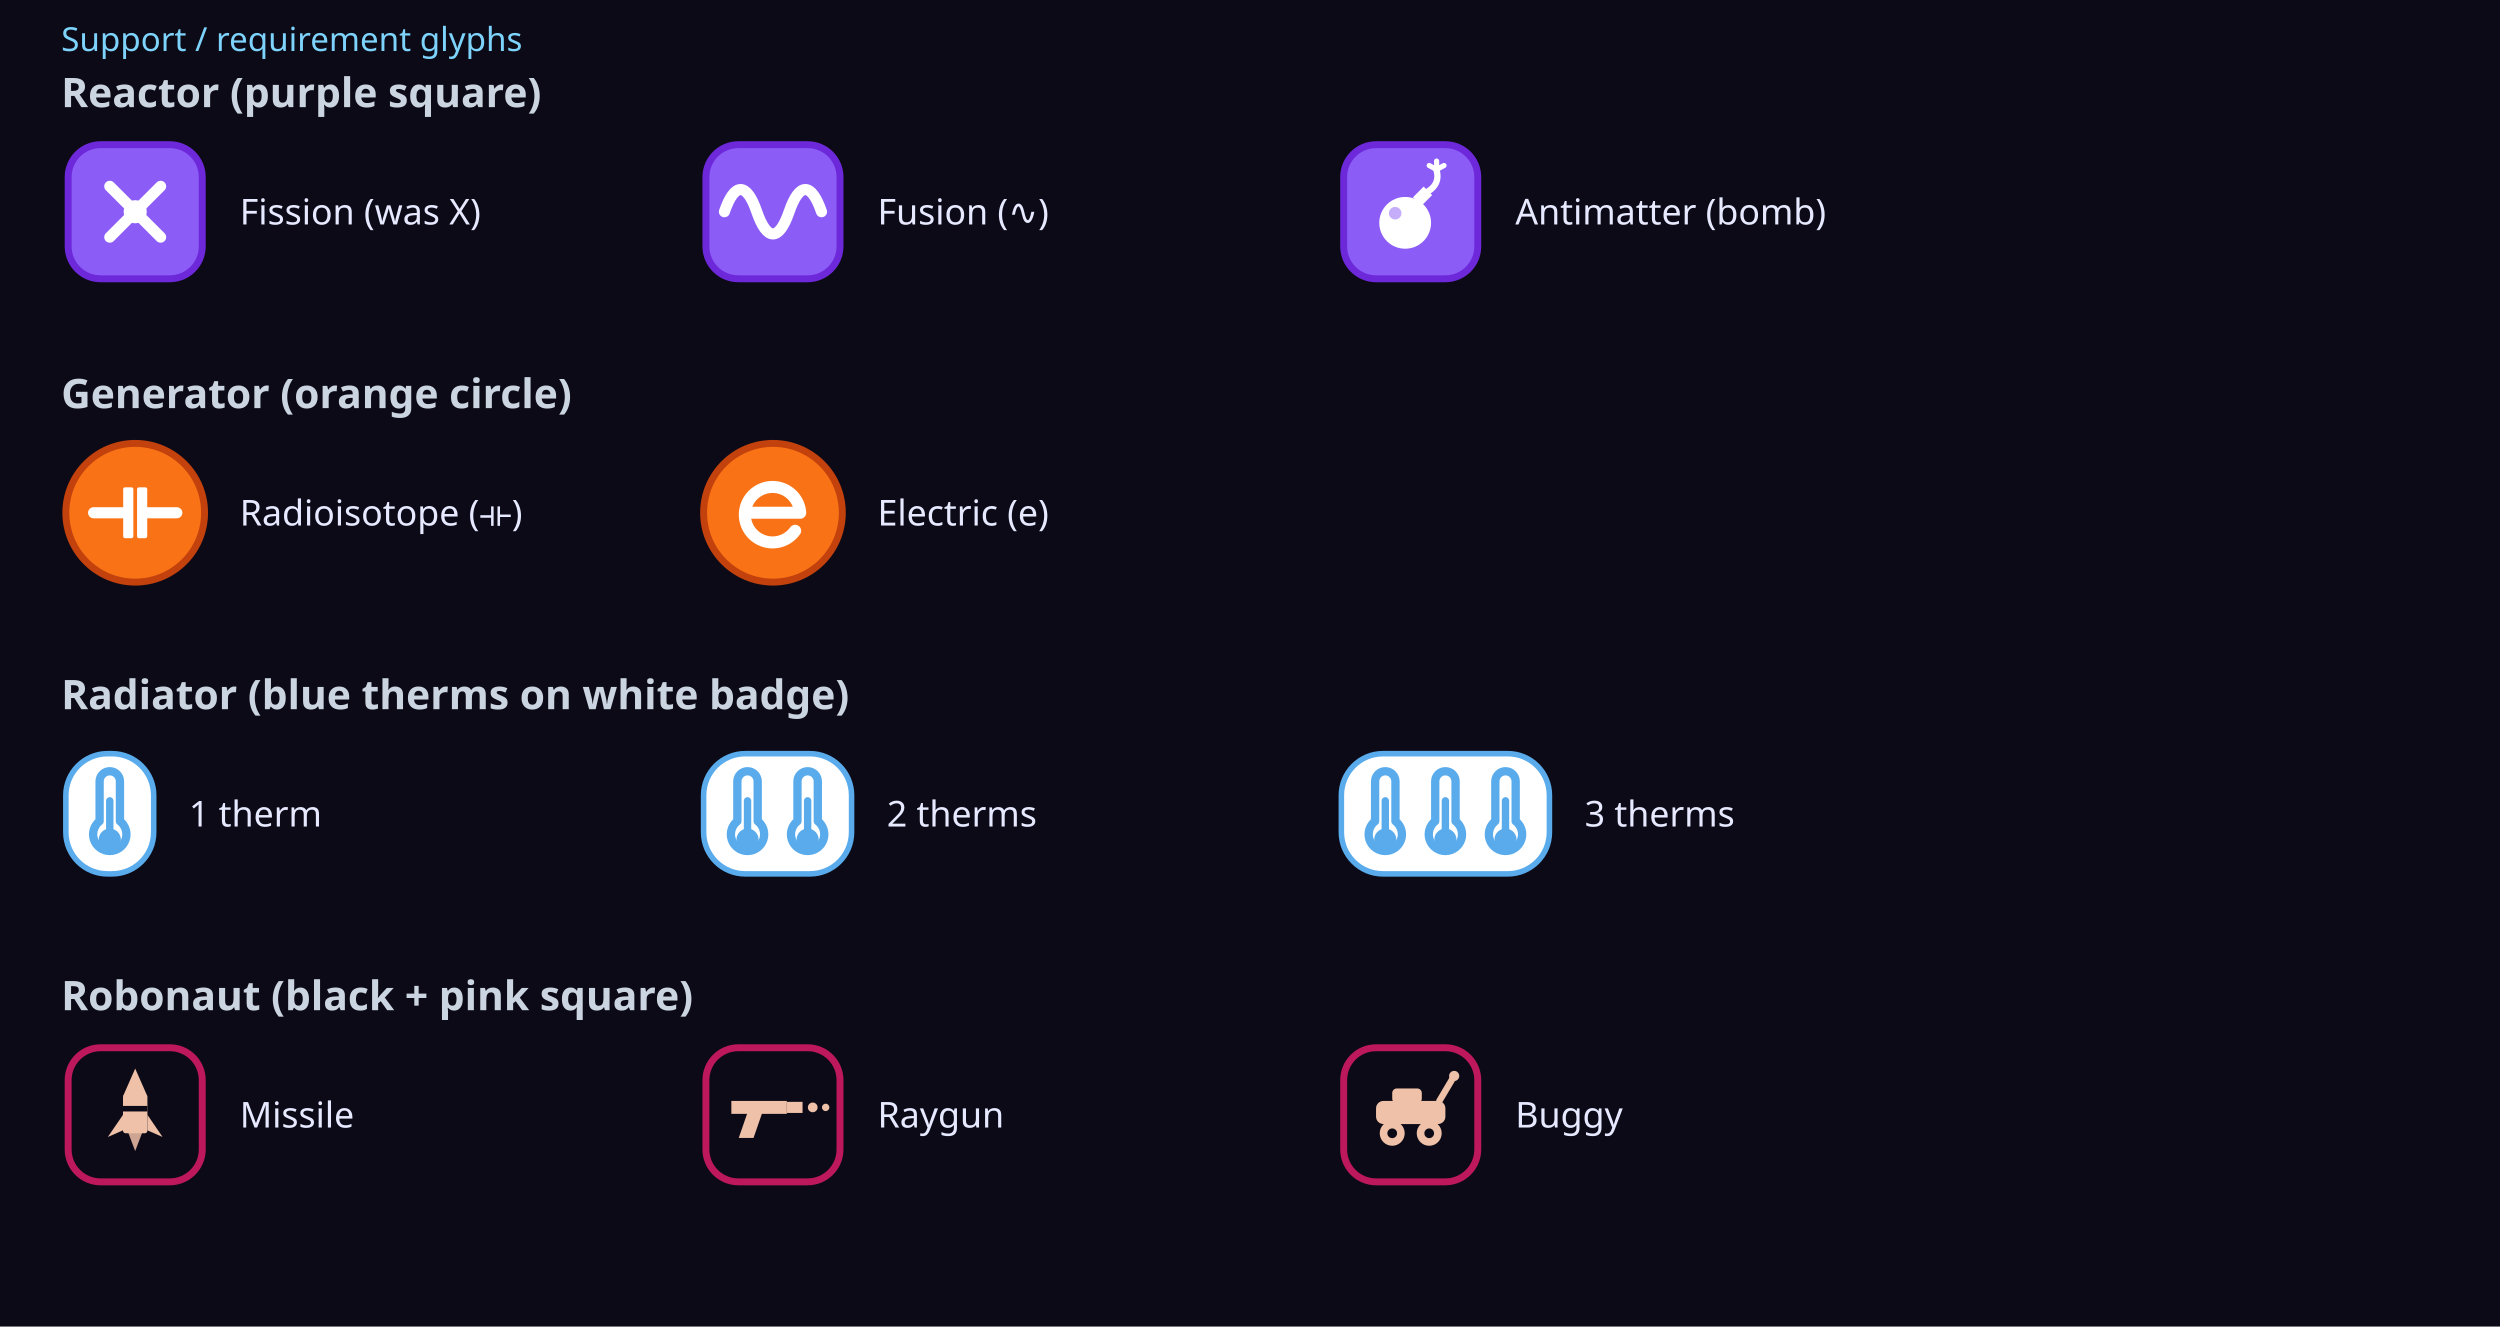
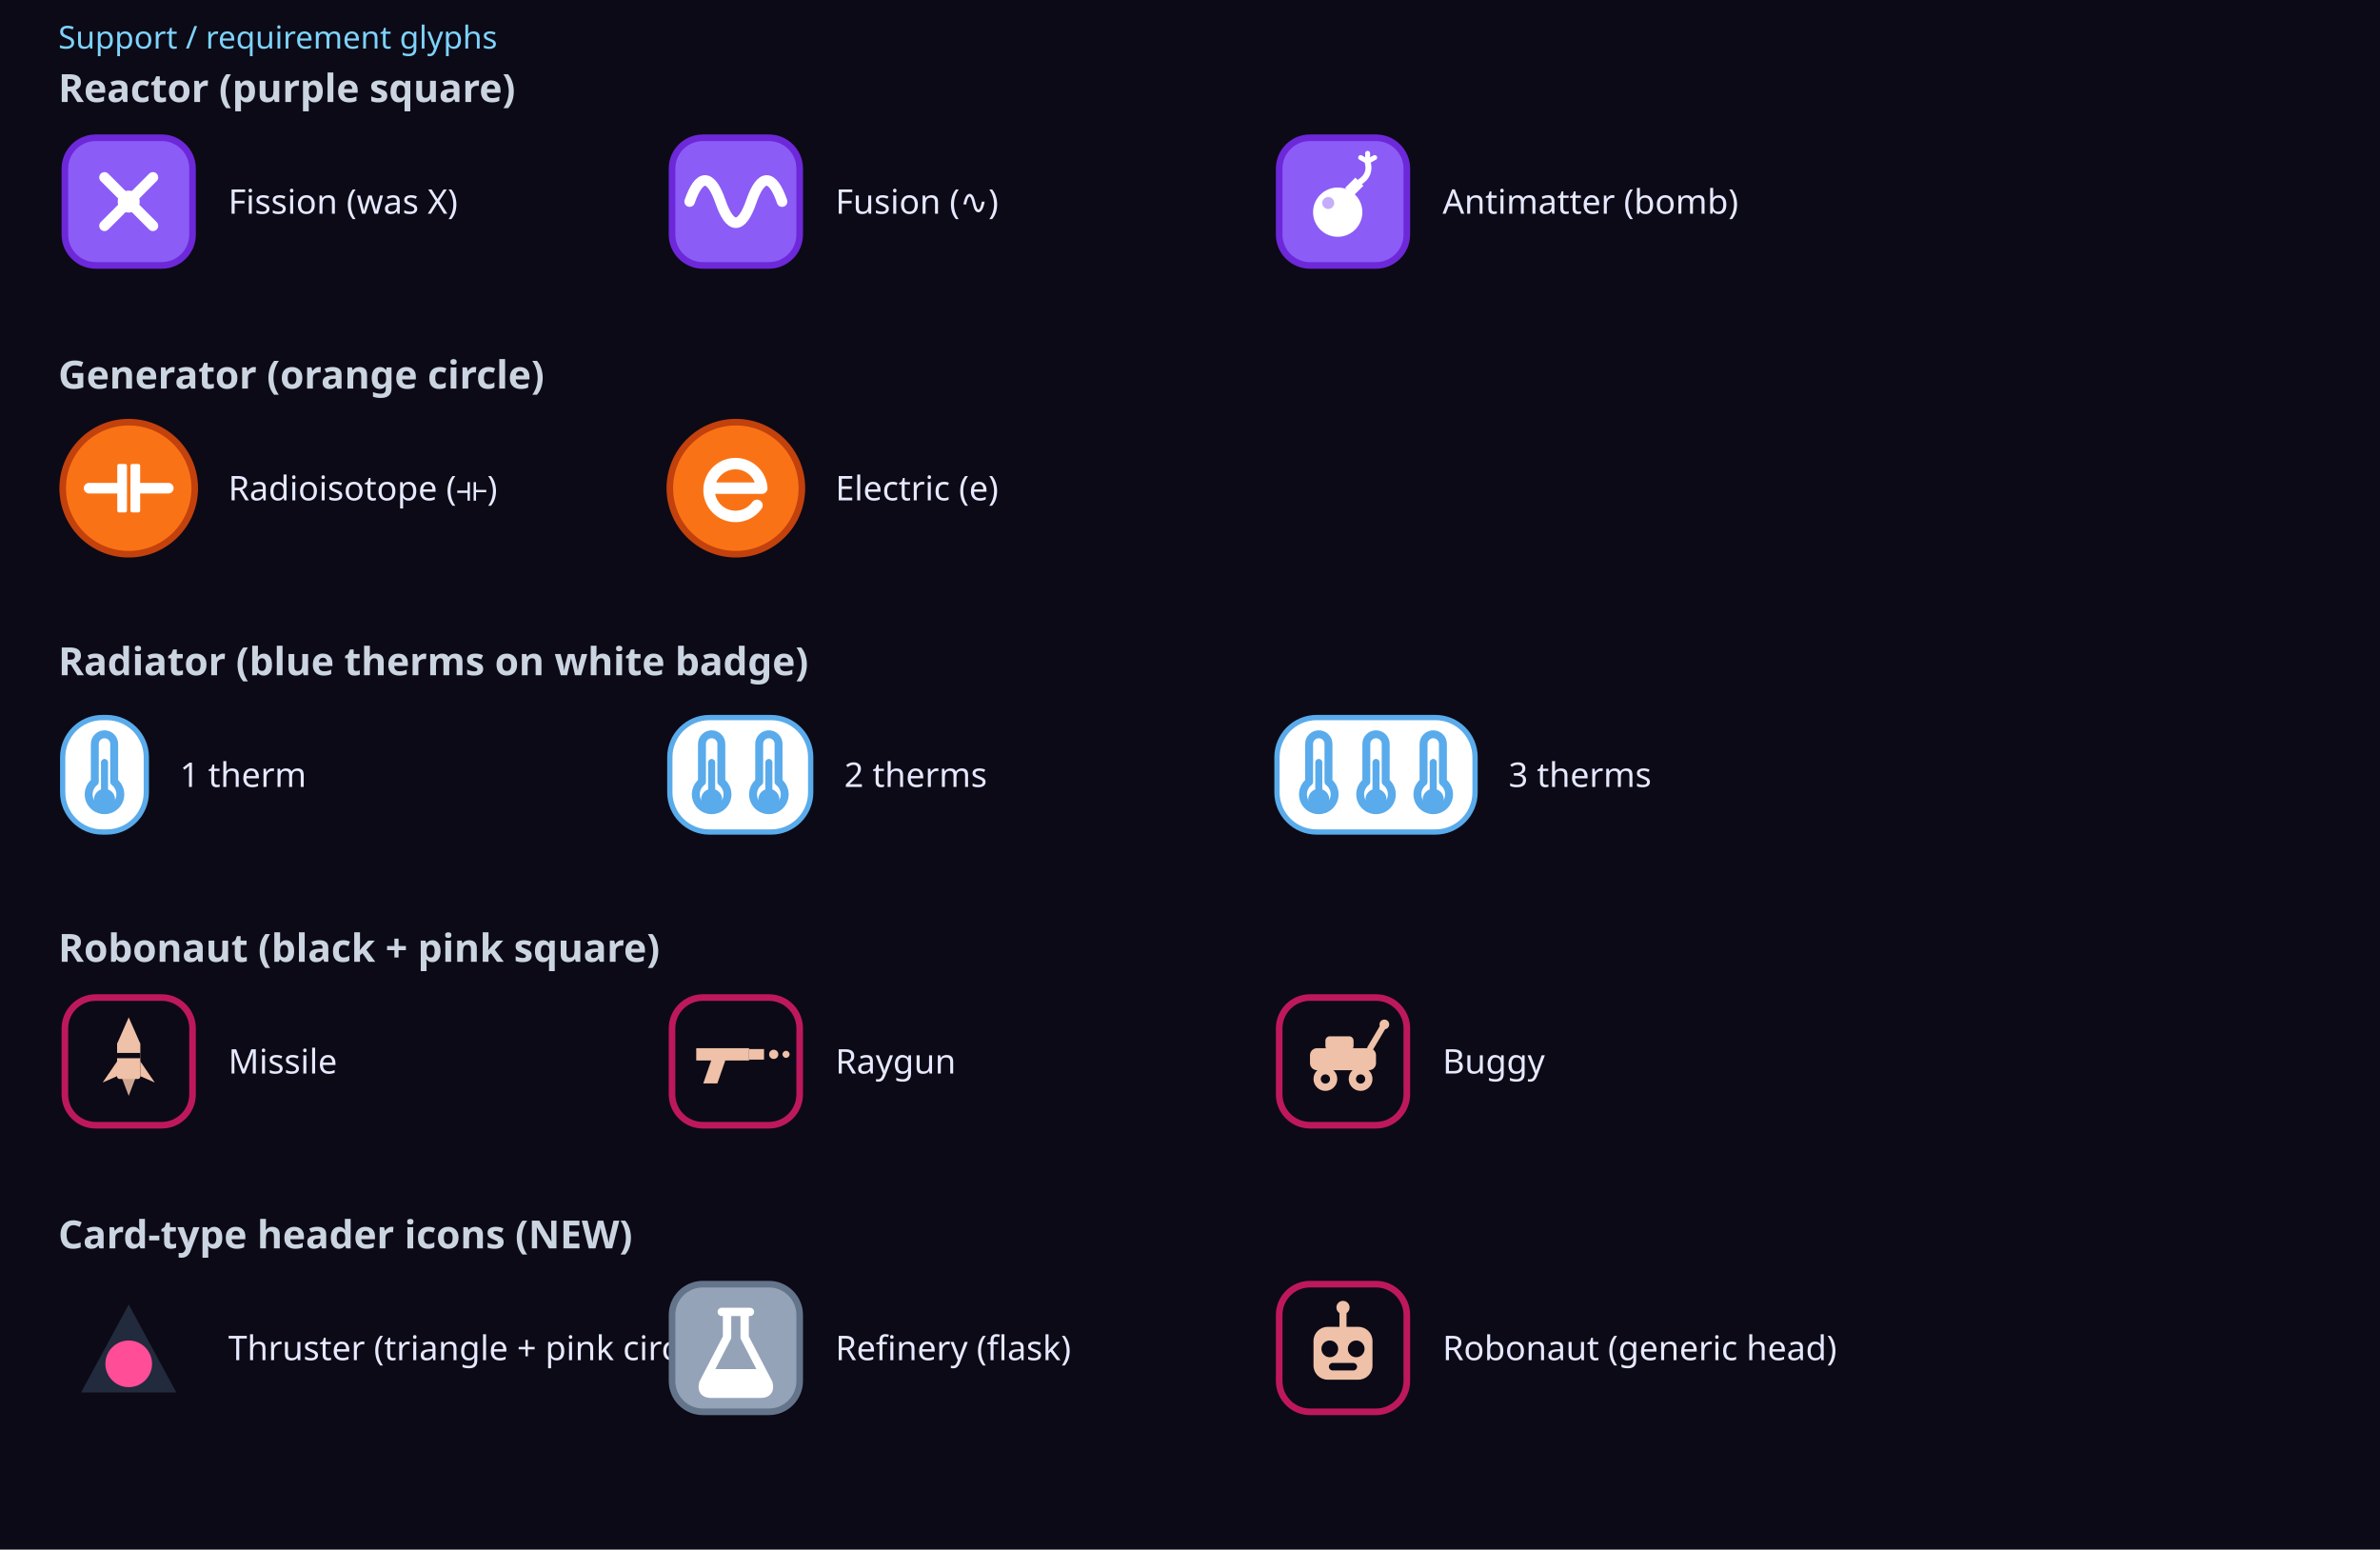
- <svg xmlns="http://www.w3.org/2000/svg" width="980" height="520" viewBox="0 0 980 520">
-   <rect width="980" height="520" fill="#0c0a16" />
+ <svg xmlns="http://www.w3.org/2000/svg" width="980" height="638" viewBox="0 0 980 638">
+   <rect width="980" height="638" fill="#0c0a16" />
  <text x="24" y="20" fill="#7dd3fc" font-family="sans-serif" font-size="13">Support / requirement glyphs</text>
  <text x="24" y="42" fill="#cbd5e1" font-family="sans-serif" font-size="16" font-weight="700">Reactor (purple square)</text>
  <g transform="translate(24, 54)">
    <g transform="scale(1.8125)">
      <rect x="1.5" y="1.5" width="29" height="29" rx="7" fill="#8b5cf6" stroke="#6d28d9" stroke-width="1.5" />
      <g color="#ffffff">
        <line x1="10.5" y1="10.5" x2="21.5" y2="21.5" stroke="currentColor" stroke-width="2.4" stroke-linecap="round" />
        <line x1="21.5" y1="10.5" x2="10.5" y2="21.5" stroke="currentColor" stroke-width="2.4" stroke-linecap="round" />
        <circle cx="16" cy="16" r="2.5" fill="currentColor" />
      </g>
    </g>
    <text x="70" y="34" fill="#e6e9ff" font-family="sans-serif" font-size="14">Fission (was X)</text>
  </g>
  <g transform="translate(274, 54)">
    <g transform="scale(1.8125)">
      <rect x="1.5" y="1.5" width="29" height="29" rx="7" fill="#8b5cf6" stroke="#6d28d9" stroke-width="1.5" />
      <g color="#ffffff">
        <path d="M5.5 16 C 7.7 9.6, 10.3 9.6, 12.5 16 C 14.7 22.4, 17.3 22.4, 19.5 16 C 21.7 9.6, 24.3 9.6, 26.5 16" fill="none" stroke="currentColor" stroke-width="2.4" stroke-linecap="round" />
      </g>
    </g>
    <text x="70" y="34" fill="#e6e9ff" font-family="sans-serif" font-size="14">Fusion (∿)</text>
  </g>
  <g transform="translate(524, 54)">
    <g transform="scale(1.8125)">
      <rect x="1.5" y="1.5" width="29" height="29" rx="7" fill="#8b5cf6" stroke="#6d28d9" stroke-width="1.5" />
      <g color="#ffffff">
        <g transform="translate(16 16) scale(0.8) translate(-16 -16)">
          <circle cx="14.5" cy="19" r="7" fill="currentColor" />
          <path d="M16.6 12.1 L19.5 9.2 L21.8 11.5 L18.9 14.4 Z" fill="currentColor" />
          <path d="M20.7 10.5 Q 24 8.4, 23 4.8" fill="none" stroke="currentColor" stroke-width="1.7" stroke-linecap="round" />
          <g stroke="currentColor" stroke-width="1.4" stroke-linecap="round">
            <line x1="23" y1="4.6" x2="23" y2="2.3" />
            <line x1="23" y1="4.6" x2="25" y2="3.5" />
            <line x1="23" y1="4.6" x2="21" y2="3.5" />
          </g>
          <circle cx="11.8" cy="16.4" r="1.7" fill="#8b5cf6" opacity="0.5" />
        </g>
      </g>
    </g>
    <text x="70" y="34" fill="#e6e9ff" font-family="sans-serif" font-size="14">Antimatter (bomb)</text>
  </g>
  <text x="24" y="160" fill="#cbd5e1" font-family="sans-serif" font-size="16" font-weight="700">Generator (orange circle)</text>
  <g transform="translate(24, 172)">
    <g transform="scale(1.8125)">
      <circle cx="16" cy="16" r="15" fill="#f97316" stroke="#c2410c" stroke-width="1.5" />
      <g color="#ffffff">
        <g fill="currentColor">
          <rect x="13.4" y="10.5" width="2.2" height="11" rx="0.4" />
          <rect x="16.4" y="10.5" width="2.2" height="11" rx="0.4" />
        </g>
        <g stroke="currentColor" stroke-width="2.4" stroke-linecap="round">
          <line x1="7" y1="16" x2="13.4" y2="16" />
          <line x1="18.6" y1="16" x2="25" y2="16" />
        </g>
      </g>
    </g>
    <text x="70" y="34" fill="#e6e9ff" font-family="sans-serif" font-size="14">Radioisotope (⟛)</text>
  </g>
  <g transform="translate(274, 172)">
    <g transform="scale(1.8125)">
      <circle cx="16" cy="16" r="15" fill="#f97316" stroke="#c2410c" stroke-width="1.5" />
      <g color="#ffffff">
        <path d="M 20.8 19.9 A 6 6 0 1 1 21.9 16 L 10.1 16" fill="none" stroke="currentColor" stroke-width="2.6" stroke-linecap="round" stroke-linejoin="round" />
      </g>
    </g>
    <text x="70" y="34" fill="#e6e9ff" font-family="sans-serif" font-size="14">Electric (e)</text>
  </g>
  <text x="24" y="278" fill="#cbd5e1" font-family="sans-serif" font-size="16" font-weight="700">Radiator (blue therms on white badge)</text>
  <g transform="translate(24, 290)">
    <g transform="scale(1.8125)">
      <rect x="1" y="3" width="19" height="26" rx="9" fill="#ffffff" stroke="#59abeb" stroke-width="1.2" />
      <g color="#59abeb">
        <path d="M8.3 9 a2.2 2.2 0 0 1 4.4 0 v8.6 a3.6 3.6 0 1 1 -4.4 0 Z" fill="none" stroke="currentColor" stroke-width="1.8" stroke-linejoin="round" />
        <circle cx="10.5" cy="21.6" r="2.4" fill="currentColor" />
        <rect x="9.7" y="12.4" width="1.6" height="8.6" rx="0.8" fill="currentColor" />
      </g>
    </g>
    <text x="50.062" y="34" fill="#e6e9ff" font-family="sans-serif" font-size="14">1 therm</text>
  </g>
  <g transform="translate(274, 290)">
    <g transform="scale(1.8125)">
      <rect x="1" y="3" width="32" height="26" rx="9" fill="#ffffff" stroke="#59abeb" stroke-width="1.2" />
      <g color="#59abeb">
        <path d="M8.3 9 a2.2 2.2 0 0 1 4.4 0 v8.6 a3.6 3.6 0 1 1 -4.4 0 Z" fill="none" stroke="currentColor" stroke-width="1.8" stroke-linejoin="round" />
        <circle cx="10.5" cy="21.6" r="2.4" fill="currentColor" />
        <rect x="9.7" y="12.4" width="1.6" height="8.6" rx="0.8" fill="currentColor" />
        <path d="M21.3 9 a2.2 2.2 0 0 1 4.4 0 v8.6 a3.6 3.6 0 1 1 -4.4 0 Z" fill="none" stroke="currentColor" stroke-width="1.8" stroke-linejoin="round" />
        <circle cx="23.5" cy="21.6" r="2.4" fill="currentColor" />
        <rect x="22.7" y="12.4" width="1.6" height="8.6" rx="0.8" fill="currentColor" />
      </g>
    </g>
    <text x="73.625" y="34" fill="#e6e9ff" font-family="sans-serif" font-size="14">2 therms</text>
  </g>
  <g transform="translate(524, 290)">
    <g transform="scale(1.8125)">
      <rect x="1" y="3" width="45" height="26" rx="9" fill="#ffffff" stroke="#59abeb" stroke-width="1.2" />
      <g color="#59abeb">
        <path d="M8.3 9 a2.2 2.2 0 0 1 4.4 0 v8.6 a3.6 3.6 0 1 1 -4.4 0 Z" fill="none" stroke="currentColor" stroke-width="1.8" stroke-linejoin="round" />
        <circle cx="10.5" cy="21.6" r="2.4" fill="currentColor" />
        <rect x="9.7" y="12.4" width="1.6" height="8.6" rx="0.8" fill="currentColor" />
        <path d="M21.3 9 a2.2 2.2 0 0 1 4.4 0 v8.6 a3.6 3.6 0 1 1 -4.4 0 Z" fill="none" stroke="currentColor" stroke-width="1.8" stroke-linejoin="round" />
        <circle cx="23.5" cy="21.6" r="2.4" fill="currentColor" />
        <rect x="22.7" y="12.4" width="1.6" height="8.6" rx="0.8" fill="currentColor" />
        <path d="M34.3 9 a2.2 2.2 0 0 1 4.4 0 v8.6 a3.6 3.6 0 1 1 -4.4 0 Z" fill="none" stroke="currentColor" stroke-width="1.8" stroke-linejoin="round" />
        <circle cx="36.5" cy="21.6" r="2.4" fill="currentColor" />
        <rect x="35.7" y="12.4" width="1.6" height="8.6" rx="0.8" fill="currentColor" />
      </g>
    </g>
    <text x="97.188" y="34" fill="#e6e9ff" font-family="sans-serif" font-size="14">3 therms</text>
  </g>
  <text x="24" y="396" fill="#cbd5e1" font-family="sans-serif" font-size="16" font-weight="700">Robonaut (black + pink square)</text>
  <g transform="translate(24, 408)">
    <g transform="scale(1.8125)">
      <rect x="1.5" y="1.5" width="29" height="29" rx="7" fill="#0c0a16" stroke="#be185d" stroke-width="1.5" />
      <g color="#eec1a8">
        <g transform="translate(16 16) scale(0.8) translate(-16 -16)">
          <path d="M16 3.5 L19.3 11 L12.7 11 Z" fill="currentColor" />
          <rect x="12.7" y="10.5" width="6.6" height="10.5" rx="0.7" fill="currentColor" />
          <path d="M12.7 16 L8.6 22 L12.7 20.2 Z" fill="currentColor" />
          <path d="M19.3 16 L23.4 22 L19.3 20.2 Z" fill="currentColor" />
          <path d="M14.1 20.8 L16 25.8 L17.9 20.8 Z" fill="currentColor" opacity="0.85" />
          <rect x="12.7" y="13.6" width="6.6" height="1.5" fill="#0c0a16" />
        </g>
      </g>
    </g>
    <text x="70" y="34" fill="#e6e9ff" font-family="sans-serif" font-size="14">Missile</text>
  </g>
  <g transform="translate(274, 408)">
    <g transform="scale(1.8125)">
      <rect x="1.5" y="1.5" width="29" height="29" rx="7" fill="#0c0a16" stroke="#be185d" stroke-width="1.5" />
      <g color="#eec1a8">
        <path d="M7 13 H19 V15.8 H13.6 L11.8 21 H8.6 L10.4 15.8 H7 Z" fill="currentColor" />
        <rect x="19" y="13.2" width="3.4" height="2.4" fill="currentColor" />
        <g fill="currentColor">
          <circle cx="24.6" cy="14.4" r="1.05" />
          <circle cx="27.4" cy="14.4" r="0.8" />
        </g>
      </g>
    </g>
    <text x="70" y="34" fill="#e6e9ff" font-family="sans-serif" font-size="14">Raygun</text>
  </g>
  <g transform="translate(524, 408)">
    <g transform="scale(1.8125)">
      <rect x="1.5" y="1.5" width="29" height="29" rx="7" fill="#0c0a16" stroke="#be185d" stroke-width="1.5" />
      <g color="#eec1a8">
        <rect x="8.5" y="13" width="15" height="5" rx="1.6" fill="currentColor" />
        <rect x="12" y="10.3" width="6.4" height="3.2" rx="1" fill="currentColor" />
        <circle cx="12" cy="20" r="2.7" fill="currentColor" />
        <circle cx="20" cy="20" r="2.7" fill="currentColor" />
        <circle cx="12" cy="20" r="1.05" fill="#0c0a16" />
        <circle cx="20" cy="20" r="1.05" fill="#0c0a16" />
        <line x1="22.2" y1="13" x2="25.4" y2="7.6" stroke="currentColor" stroke-width="1.4" stroke-linecap="round" />
        <circle cx="25.4" cy="7.6" r="1.1" fill="currentColor" />
      </g>
    </g>
    <text x="70" y="34" fill="#e6e9ff" font-family="sans-serif" font-size="14">Buggy</text>
  </g>
+   <text x="24" y="514" fill="#cbd5e1" font-family="sans-serif" font-size="16" font-weight="700">Card-type header icons (NEW)</text>
+   <g transform="translate(24, 526)">
+     <g transform="scale(1.8125)">
+       <path d="M16 3.4 L29 27.4 L3 27.4 Z" fill="#222a3d" stroke="#0c0a16" stroke-width="2.6" stroke-linejoin="round" />
+       <g color="#ff4d97">
+         <circle cx="16" cy="19.6" r="5.3" fill="currentColor" />
+       </g>
+     </g>
+     <text x="70" y="34" fill="#e6e9ff" font-family="sans-serif" font-size="14">Thruster (triangle + pink circle)</text>
+   </g>
+   <g transform="translate(274, 526)">
+     <g transform="scale(1.8125)">
+       <rect x="1.5" y="1.5" width="29" height="29" rx="7" fill="#94a3b8" stroke="#64748b" stroke-width="1.5" />
+       <g color="#ffffff">
+         <path d="M12.8 7.8 H19.2 M14 7.8 V13.6 L8.6 24 Q8 26.4 10.4 26.4 H21.6 Q24 26.4 23.4 24 L18 13.6 V7.8" fill="none" stroke="currentColor" stroke-width="1.9" stroke-linejoin="round" stroke-linecap="round" />
+         <path d="M11.2 20.8 L8.6 24 Q8 26.4 10.4 26.4 H21.6 Q24 26.4 23.4 24 L20.8 20.8 Z" fill="currentColor" />
+       </g>
+     </g>
+     <text x="70" y="34" fill="#e6e9ff" font-family="sans-serif" font-size="14">Refinery (flask)</text>
+   </g>
+   <g transform="translate(524, 526)">
+     <g transform="scale(1.8125)">
+       <rect x="1.5" y="1.5" width="29" height="29" rx="7" fill="#0c0a16" stroke="#be185d" stroke-width="1.5" />
+       <g color="#eec1a8">
+         <line x1="16" y1="11.4" x2="16" y2="7.6" stroke="currentColor" stroke-width="1.6" stroke-linecap="round" />
+         <circle cx="16" cy="6.8" r="1.5" fill="currentColor" />
+         <rect x="9.3" y="11.2" width="13.4" height="12" rx="3.2" fill="currentColor" />
+         <g fill="#0c0a16">
+           <circle cx="13" cy="16.2" r="1.9" />
+           <circle cx="19" cy="16.2" r="1.9" />
+         </g>
+         <rect x="12.8" y="19.4" width="6.4" height="1.7" rx="0.85" fill="#0c0a16" />
+       </g>
+     </g>
+     <text x="70" y="34" fill="#e6e9ff" font-family="sans-serif" font-size="14">Robonaut (generic head)</text>
+   </g>
</svg>
